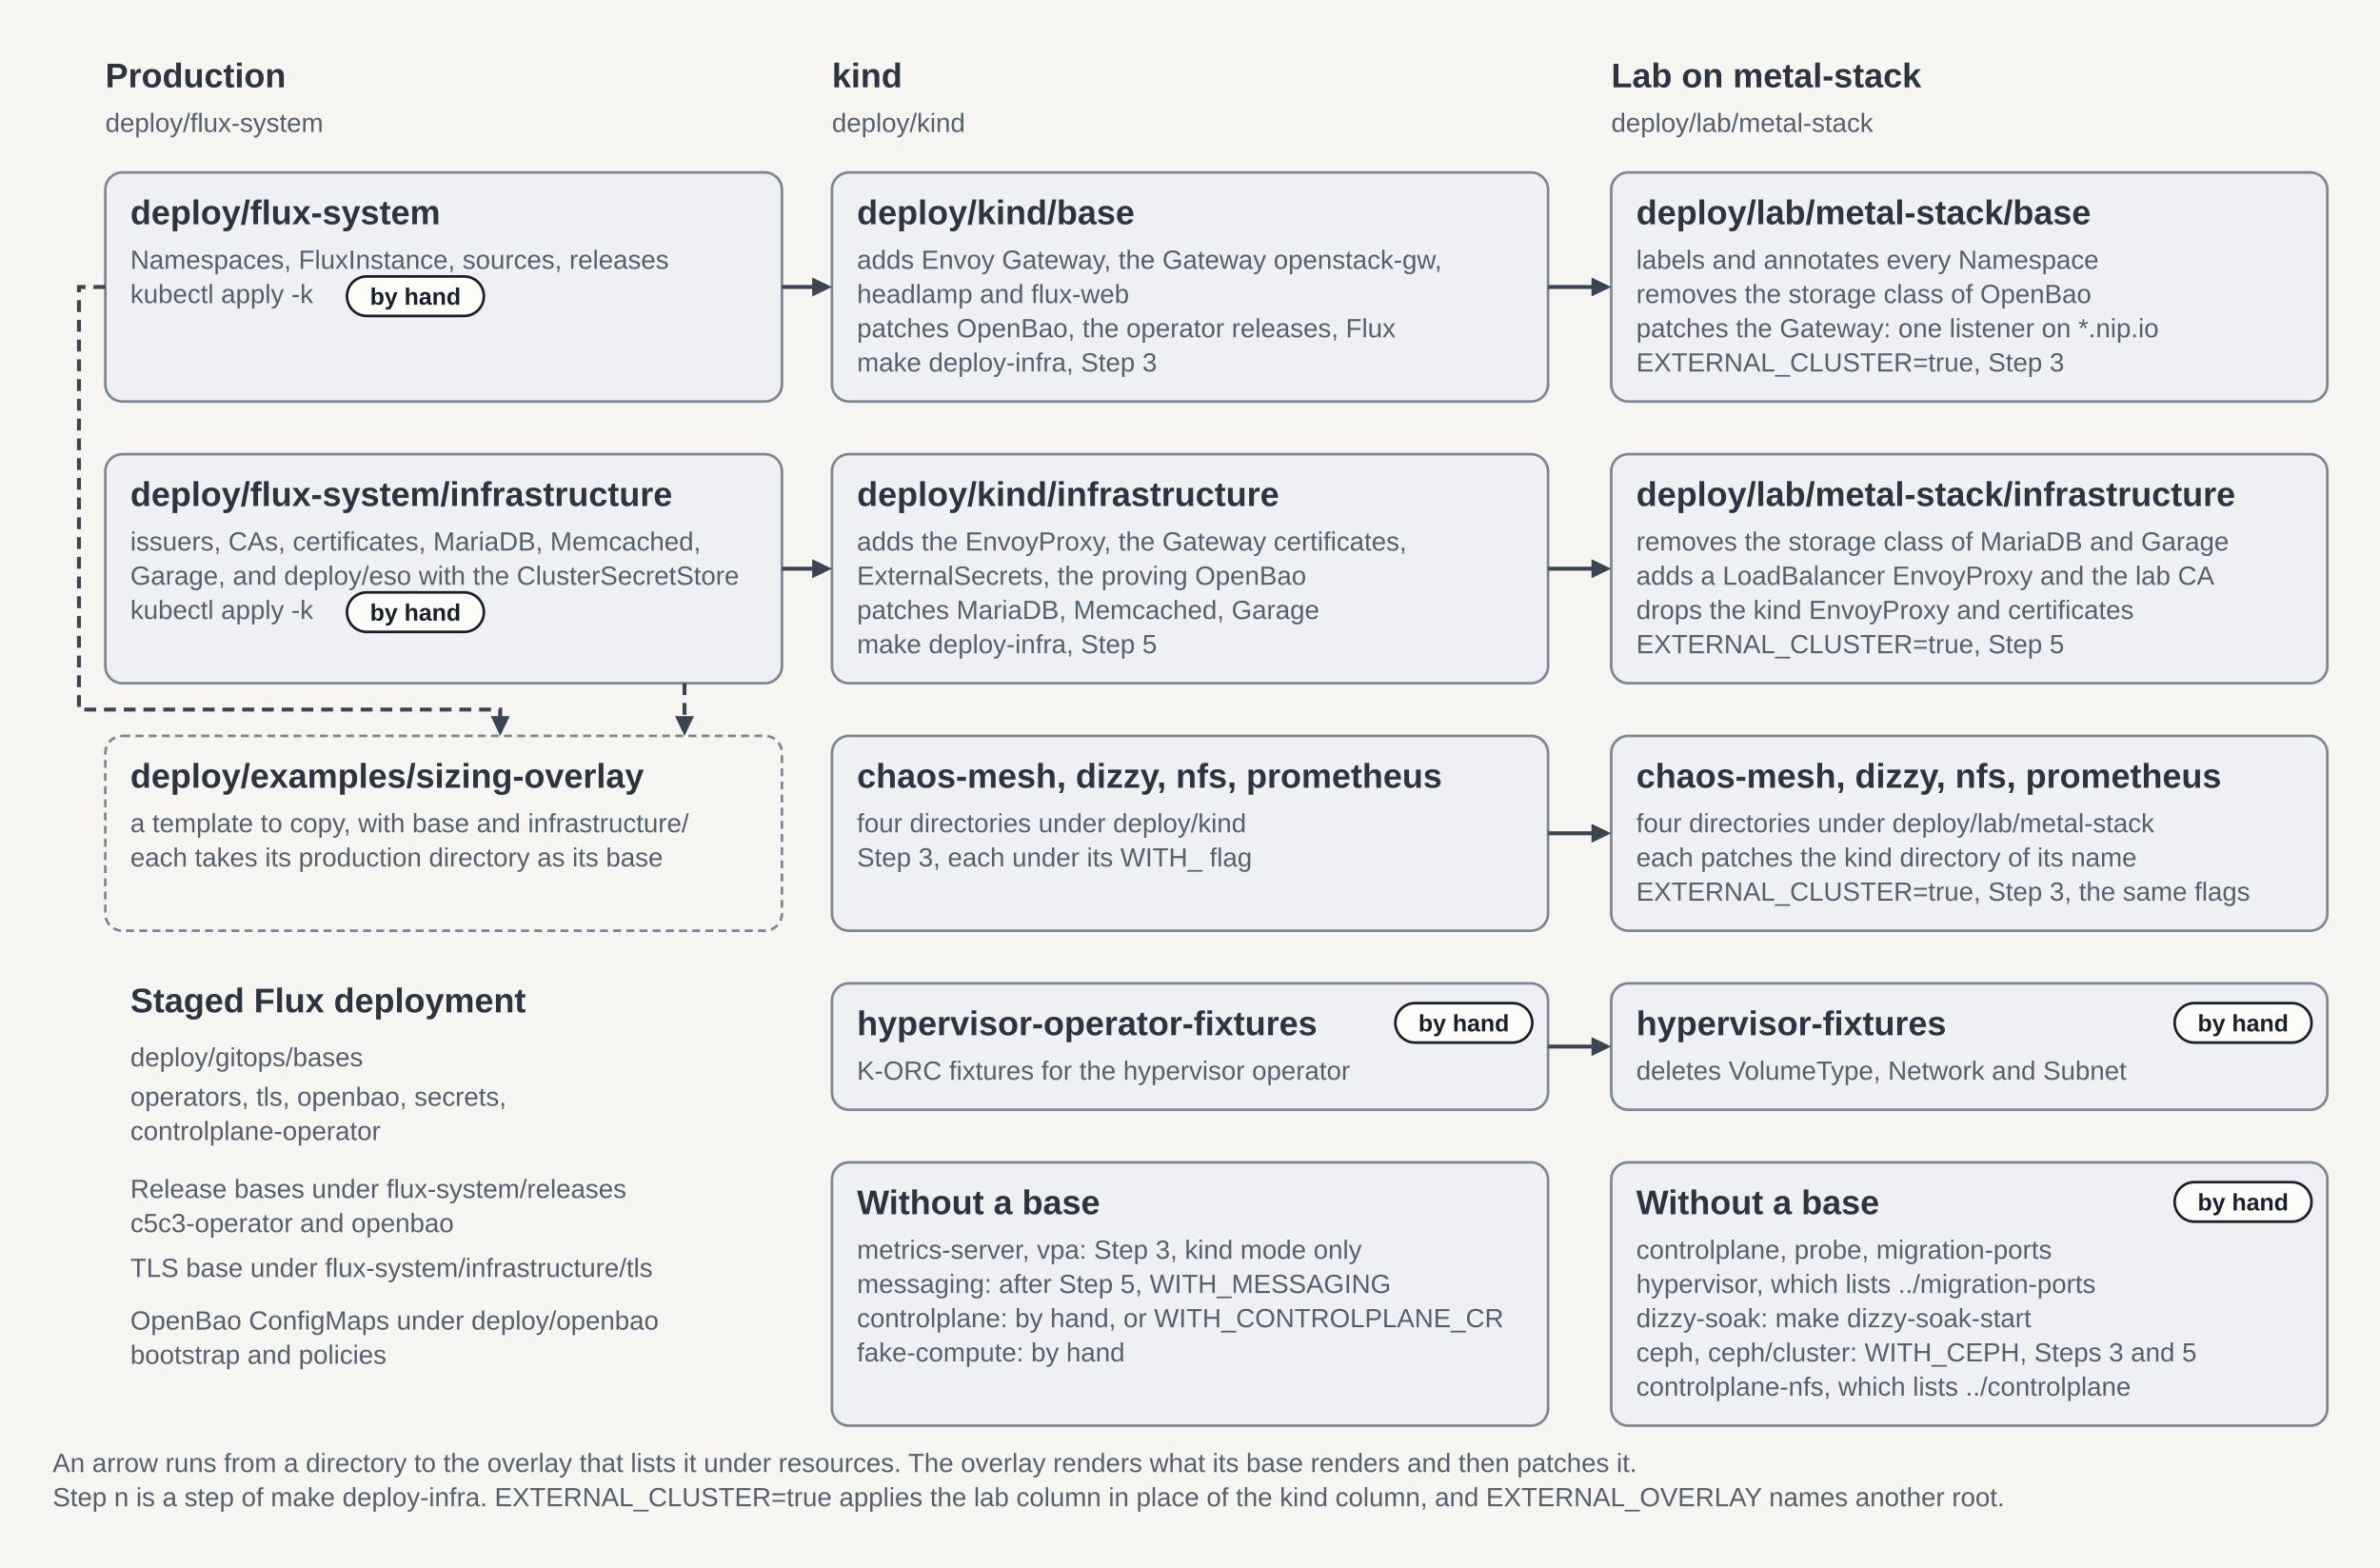
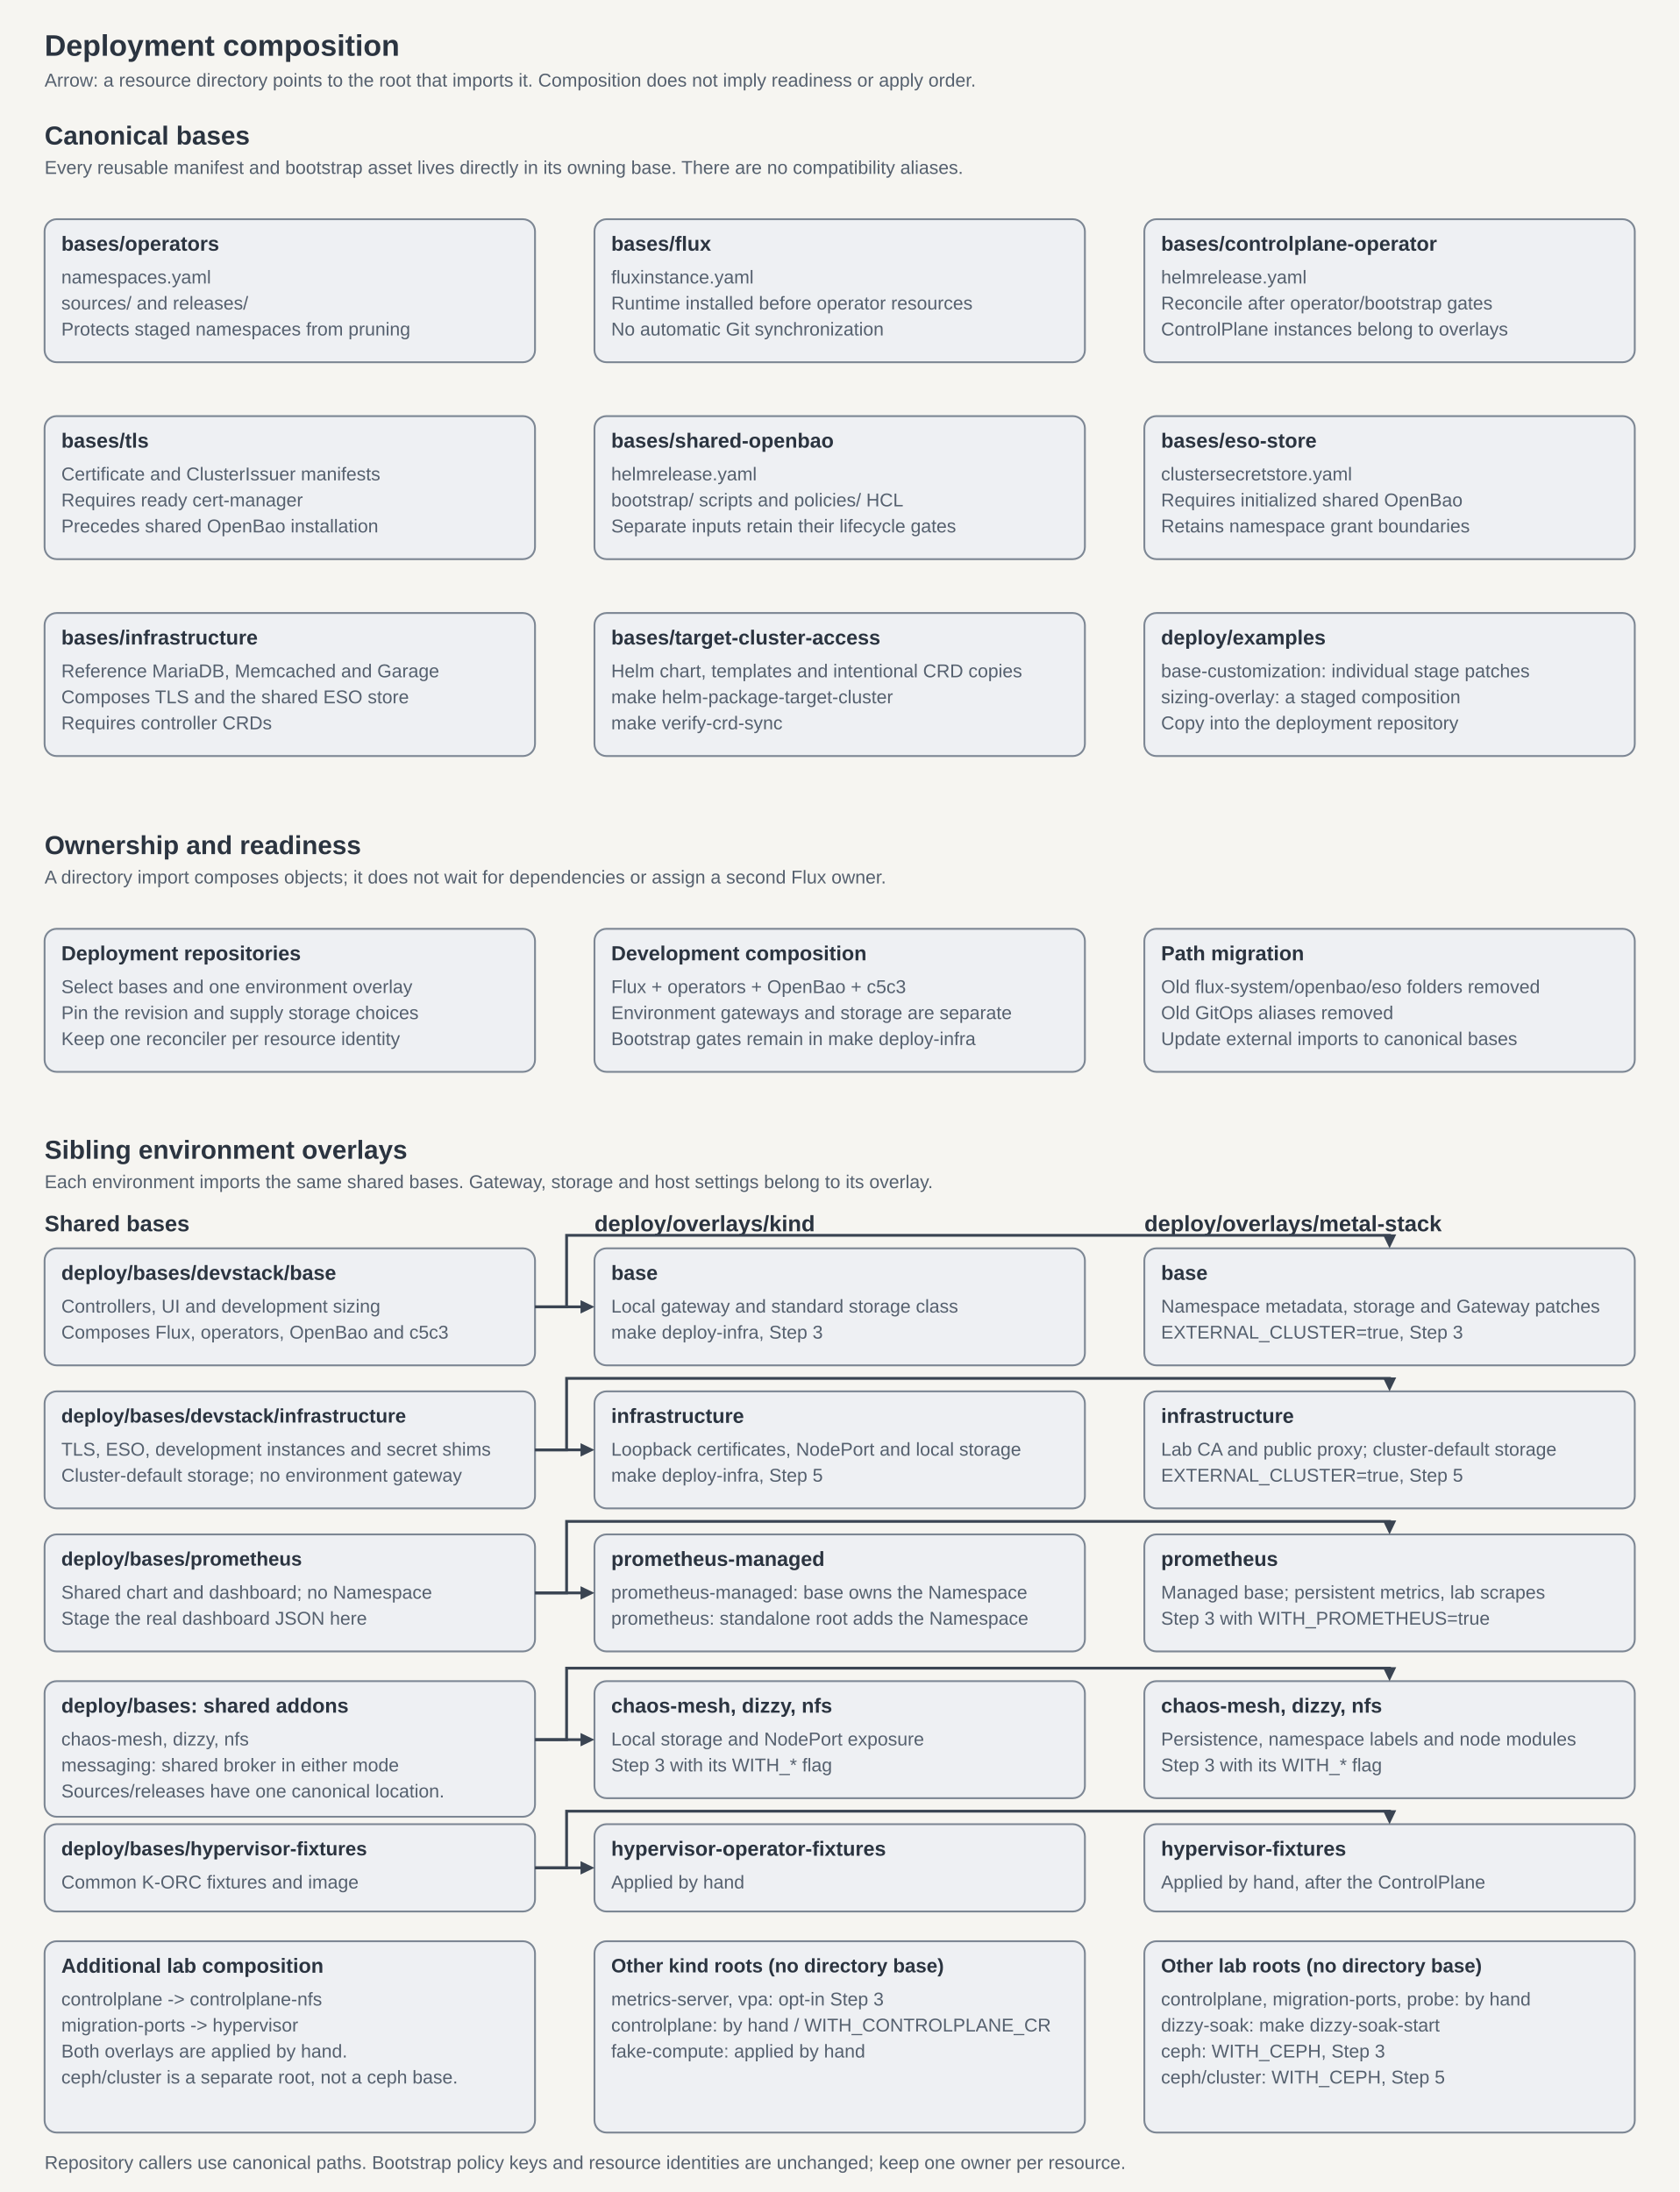
- <svg xmlns="http://www.w3.org/2000/svg" width="1808" height="1191" viewBox="0 0 1808 1191" font-family="'IBM Plex Sans', Arial, Helvetica, sans-serif" role="img" aria-label="Overlay inheritance: production, kind, lab">
-   <rect width="1808" height="1191" fill="#F6F5F1" />
-   <text x="80" y="66.36" font-size="26" font-weight="700" fill="#2B3440">Production</text>
-   <text x="80" y="100.2" font-size="20" font-weight="400" fill="#55606E">deploy/flux-system</text>
-   <text x="632" y="66.36" font-size="26" font-weight="700" fill="#2B3440">kind</text>
-   <text x="632" y="100.2" font-size="20" font-weight="400" fill="#55606E">deploy/kind</text>
-   <text x="1224" y="66.36" font-size="26" font-weight="700" fill="#2B3440">Lab on metal-stack</text>
-   <text x="1224" y="100.2" font-size="20" font-weight="400" fill="#55606E">deploy/lab/metal-stack</text>
-   <rect x="80" y="131" width="514" height="174" rx="13" fill="#EEF0F3" stroke="#7D8794" stroke-width="2" />
-   <text x="99" y="170.36" font-size="26" font-weight="700" fill="#2B3440">deploy/flux-system</text>
-   <text x="99" y="204.2" font-size="20" font-weight="400" fill="#55606E">Namespaces, FluxInstance, sources, releases</text>
-   <text x="99" y="230.2" font-size="20" font-weight="400" fill="#55606E">kubectl apply -k</text>
-   <rect x="263.59" y="210" width="104" height="30" rx="15" fill="#FDFCF9" stroke="#17202B" stroke-width="2" />
-   <text x="315.59" y="231.48" font-size="18" font-weight="700" fill="#17202B" text-anchor="middle">by hand</text>
-   <rect x="632" y="131" width="544" height="174" rx="13" fill="#EEF0F3" stroke="#7D8794" stroke-width="2" />
-   <text x="651" y="170.36" font-size="26" font-weight="700" fill="#2B3440">deploy/kind/base</text>
-   <text x="651" y="204.2" font-size="20" font-weight="400" fill="#55606E">adds Envoy Gateway, the Gateway openstack-gw,</text>
-   <text x="651" y="230.2" font-size="20" font-weight="400" fill="#55606E">headlamp and flux-web</text>
-   <text x="651" y="256.2" font-size="20" font-weight="400" fill="#55606E">patches OpenBao, the operator releases, Flux</text>
-   <text x="651" y="282.2" font-size="20" font-weight="400" fill="#55606E">make deploy-infra, Step 3</text>
-   <rect x="1224" y="131" width="544" height="174" rx="13" fill="#EEF0F3" stroke="#7D8794" stroke-width="2" />
-   <text x="1243" y="170.36" font-size="26" font-weight="700" fill="#2B3440">deploy/lab/metal-stack/base</text>
-   <text x="1243" y="204.2" font-size="20" font-weight="400" fill="#55606E">labels and annotates every Namespace</text>
-   <text x="1243" y="230.2" font-size="20" font-weight="400" fill="#55606E">removes the storage class of OpenBao</text>
-   <text x="1243" y="256.2" font-size="20" font-weight="400" fill="#55606E">patches the Gateway: one listener on *.nip.io</text>
-   <text x="1243" y="282.2" font-size="20" font-weight="400" fill="#55606E">EXTERNAL_CLUSTER=true, Step 3</text>
-   <rect x="80" y="345" width="514" height="174" rx="13" fill="#EEF0F3" stroke="#7D8794" stroke-width="2" />
-   <text x="99" y="384.36" font-size="26" font-weight="700" fill="#2B3440">deploy/flux-system/infrastructure</text>
-   <text x="99" y="418.2" font-size="20" font-weight="400" fill="#55606E">issuers, CAs, certificates, MariaDB, Memcached,</text>
-   <text x="99" y="444.2" font-size="20" font-weight="400" fill="#55606E">Garage, and deploy/eso with the ClusterSecretStore</text>
-   <text x="99" y="470.2" font-size="20" font-weight="400" fill="#55606E">kubectl apply -k</text>
-   <rect x="263.59" y="450" width="104" height="30" rx="15" fill="#FDFCF9" stroke="#17202B" stroke-width="2" />
-   <text x="315.59" y="471.48" font-size="18" font-weight="700" fill="#17202B" text-anchor="middle">by hand</text>
-   <rect x="632" y="345" width="544" height="174" rx="13" fill="#EEF0F3" stroke="#7D8794" stroke-width="2" />
-   <text x="651" y="384.36" font-size="26" font-weight="700" fill="#2B3440">deploy/kind/infrastructure</text>
-   <text x="651" y="418.2" font-size="20" font-weight="400" fill="#55606E">adds the EnvoyProxy, the Gateway certificates,</text>
-   <text x="651" y="444.2" font-size="20" font-weight="400" fill="#55606E">ExternalSecrets, the proving OpenBao</text>
-   <text x="651" y="470.2" font-size="20" font-weight="400" fill="#55606E">patches MariaDB, Memcached, Garage</text>
-   <text x="651" y="496.2" font-size="20" font-weight="400" fill="#55606E">make deploy-infra, Step 5</text>
-   <rect x="1224" y="345" width="544" height="174" rx="13" fill="#EEF0F3" stroke="#7D8794" stroke-width="2" />
-   <text x="1243" y="384.36" font-size="26" font-weight="700" fill="#2B3440">deploy/lab/metal-stack/infrastructure</text>
-   <text x="1243" y="418.2" font-size="20" font-weight="400" fill="#55606E">removes the storage class of MariaDB and Garage</text>
-   <text x="1243" y="444.2" font-size="20" font-weight="400" fill="#55606E">adds a LoadBalancer EnvoyProxy and the lab CA</text>
-   <text x="1243" y="470.2" font-size="20" font-weight="400" fill="#55606E">drops the kind EnvoyProxy and certificates</text>
-   <text x="1243" y="496.2" font-size="20" font-weight="400" fill="#55606E">EXTERNAL_CLUSTER=true, Step 5</text>
-   <rect x="80" y="559" width="514" height="148" rx="13" fill="none" stroke="#7D8794" stroke-width="2" stroke-dasharray="6 4" />
-   <text x="99" y="598.36" font-size="26" font-weight="700" fill="#2B3440">deploy/examples/sizing-overlay</text>
-   <text x="99" y="632.2" font-size="20" font-weight="400" fill="#55606E">a template to copy, with base and infrastructure/</text>
-   <text x="99" y="658.2" font-size="20" font-weight="400" fill="#55606E">each takes its production directory as its base</text>
-   <rect x="632" y="559" width="544" height="148" rx="13" fill="#EEF0F3" stroke="#7D8794" stroke-width="2" />
-   <text x="651" y="598.36" font-size="26" font-weight="700" fill="#2B3440">chaos-mesh, dizzy, nfs, prometheus</text>
-   <text x="651" y="632.2" font-size="20" font-weight="400" fill="#55606E">four directories under deploy/kind</text>
-   <text x="651" y="658.2" font-size="20" font-weight="400" fill="#55606E">Step 3, each under its WITH_ flag</text>
-   <rect x="1224" y="559" width="544" height="148" rx="13" fill="#EEF0F3" stroke="#7D8794" stroke-width="2" />
-   <text x="1243" y="598.36" font-size="26" font-weight="700" fill="#2B3440">chaos-mesh, dizzy, nfs, prometheus</text>
-   <text x="1243" y="632.2" font-size="20" font-weight="400" fill="#55606E">four directories under deploy/lab/metal-stack</text>
-   <text x="1243" y="658.2" font-size="20" font-weight="400" fill="#55606E">each patches the kind directory of its name</text>
-   <text x="1243" y="684.2" font-size="20" font-weight="400" fill="#55606E">EXTERNAL_CLUSTER=true, Step 3, the same flags</text>
-   <rect x="632" y="747" width="544" height="96" rx="13" fill="#EEF0F3" stroke="#7D8794" stroke-width="2" />
-   <text x="651" y="786.36" font-size="26" font-weight="700" fill="#2B3440">hypervisor-operator-fixtures</text>
-   <text x="651" y="820.2" font-size="20" font-weight="400" fill="#55606E">K-ORC fixtures for the hypervisor operator</text>
-   <rect x="1060" y="762" width="104" height="30" rx="15" fill="#FDFCF9" stroke="#17202B" stroke-width="2" />
-   <text x="1112" y="783.48" font-size="18" font-weight="700" fill="#17202B" text-anchor="middle">by hand</text>
-   <rect x="1224" y="747" width="544" height="96" rx="13" fill="#EEF0F3" stroke="#7D8794" stroke-width="2" />
-   <text x="1243" y="786.36" font-size="26" font-weight="700" fill="#2B3440">hypervisor-fixtures</text>
-   <text x="1243" y="820.2" font-size="20" font-weight="400" fill="#55606E">deletes VolumeType, Network and Subnet</text>
-   <rect x="1652" y="762" width="104" height="30" rx="15" fill="#FDFCF9" stroke="#17202B" stroke-width="2" />
-   <text x="1704" y="783.48" font-size="18" font-weight="700" fill="#17202B" text-anchor="middle">by hand</text>
-   <rect x="632" y="883" width="544" height="200" rx="13" fill="#EEF0F3" stroke="#7D8794" stroke-width="2" />
-   <text x="651" y="922.36" font-size="26" font-weight="700" fill="#2B3440">Without a base</text>
-   <text x="651" y="956.2" font-size="20" font-weight="400" fill="#55606E">metrics-server, vpa: Step 3, kind mode only</text>
-   <text x="651" y="982.2" font-size="20" font-weight="400" fill="#55606E">messaging: after Step 5, WITH_MESSAGING</text>
-   <text x="651" y="1008.2" font-size="20" font-weight="400" fill="#55606E">controlplane: by hand, or WITH_CONTROLPLANE_CR</text>
-   <text x="651" y="1034.2" font-size="20" font-weight="400" fill="#55606E">fake-compute: by hand</text>
-   <rect x="1224" y="883" width="544" height="200" rx="13" fill="#EEF0F3" stroke="#7D8794" stroke-width="2" />
-   <text x="1243" y="922.36" font-size="26" font-weight="700" fill="#2B3440">Without a base</text>
-   <text x="1243" y="956.2" font-size="20" font-weight="400" fill="#55606E">controlplane, probe, migration-ports</text>
-   <text x="1243" y="982.2" font-size="20" font-weight="400" fill="#55606E">hypervisor, which lists ../migration-ports</text>
-   <text x="1243" y="1008.2" font-size="20" font-weight="400" fill="#55606E">dizzy-soak: make dizzy-soak-start</text>
-   <text x="1243" y="1034.2" font-size="20" font-weight="400" fill="#55606E">ceph, ceph/cluster: WITH_CEPH, Steps 3 and 5</text>
-   <text x="1243" y="1060.2" font-size="20" font-weight="400" fill="#55606E">controlplane-nfs, which lists ../controlplane</text>
-   <rect x="1652" y="898" width="104" height="30" rx="15" fill="#FDFCF9" stroke="#17202B" stroke-width="2" />
-   <text x="1704" y="919.48" font-size="18" font-weight="700" fill="#17202B" text-anchor="middle">by hand</text>
-   <polyline points="594,218 621.5,218" fill="none" stroke="#3A4452" stroke-width="3" />
-   <polygon points="632,218 617,225.2 617,210.8" fill="#3A4452" />
-   <polyline points="1176,218 1213.5,218" fill="none" stroke="#3A4452" stroke-width="3" />
-   <polygon points="1224,218 1209,225.2 1209,210.8" fill="#3A4452" />
-   <polyline points="594,432 621.5,432" fill="none" stroke="#3A4452" stroke-width="3" />
-   <polygon points="632,432 617,439.2 617,424.8" fill="#3A4452" />
-   <polyline points="1176,432 1213.5,432" fill="none" stroke="#3A4452" stroke-width="3" />
-   <polygon points="1224,432 1209,439.2 1209,424.8" fill="#3A4452" />
-   <polyline points="1176,633 1213.5,633" fill="none" stroke="#3A4452" stroke-width="3" />
-   <polygon points="1224,633 1209,640.2 1209,625.8" fill="#3A4452" />
-   <polyline points="1176,795 1213.5,795" fill="none" stroke="#3A4452" stroke-width="3" />
-   <polygon points="1224,795 1209,802.2 1209,787.8" fill="#3A4452" />
-   <polyline points="80,218 60,218 60,539 380,539 380,548.5" fill="none" stroke="#3A4452" stroke-width="3" stroke-dasharray="9 6" />
-   <polygon points="380,559 372.8,544 387.2,544" fill="#3A4452" />
-   <polyline points="520,519 520,548.5" fill="none" stroke="#3A4452" stroke-width="3" stroke-dasharray="9 6" />
-   <polygon points="520,559 512.8,544 527.2,544" fill="#3A4452" />
-   <text x="40" y="1118.2" font-size="20" font-weight="400" fill="#55606E">An arrow runs from a directory to the overlay that lists it under resources. The overlay renders what its base renders and then patches it.</text>
-   <text x="40" y="1144.2" font-size="20" font-weight="400" fill="#55606E">Step n is a step of make deploy-infra. EXTERNAL_CLUSTER=true applies the lab column in place of the kind column, and EXTERNAL_OVERLAY names another root.</text>
-   <text x="99" y="769" font-size="26" font-weight="700" fill="#2B3440">Staged Flux deployment</text>
-   <text x="99" y="810" font-size="20" font-weight="400" fill="#55606E">deploy/gitops/bases</text>
-   <text x="99" y="840" font-size="20" font-weight="400" fill="#55606E">operators, tls, openbao, secrets,</text>
-   <text x="99" y="866" font-size="20" font-weight="400" fill="#55606E">controlplane-operator</text>
-   <text x="99" y="910" font-size="20" font-weight="400" fill="#55606E">Release bases under flux-system/releases</text>
-   <text x="99" y="936" font-size="20" font-weight="400" fill="#55606E">c5c3-operator and openbao</text>
-   <text x="99" y="970" font-size="20" font-weight="400" fill="#55606E">TLS base under flux-system/infrastructure/tls</text>
-   <text x="99" y="1010" font-size="20" font-weight="400" fill="#55606E">OpenBao ConfigMaps under deploy/openbao</text>
-   <text x="99" y="1036" font-size="20" font-weight="400" fill="#55606E">bootstrap and policies</text>
+ <svg xmlns="http://www.w3.org/2000/svg" width="1808" height="2360" viewBox="0 0 1808 2360" font-family="'IBM Plex Sans', Arial, Helvetica, sans-serif" role="img" aria-label="Deployment composition: canonical bases, kind and metal-stack">
+   <rect width="1808" height="2360" fill="#F6F5F1" />
+   <text x="48" y="60.02" font-size="32" font-weight="700" fill="#2B3440">Deployment composition</text>
+   <text x="48" y="93.2" font-size="20" font-weight="400" fill="#55606E">Arrow: a resource directory points to the root that imports it. Composition does not imply readiness or apply order.</text>
+   <text x="48" y="155.58" font-size="28" font-weight="700" fill="#2B3440">Canonical bases</text>
+   <text x="48" y="187.2" font-size="20" font-weight="400" fill="#55606E">Every reusable manifest and bootstrap asset lives directly in its owning base. There are no compatibility aliases.</text>
+   <rect x="48" y="236" width="528" height="154" rx="13" fill="#EEF0F3" stroke="#7D8794" stroke-width="2" />
+   <text x="66" y="269.92" font-size="22" font-weight="700" fill="#2B3440">bases/operators</text>
+   <text x="66" y="305.2" font-size="20" font-weight="400" fill="#55606E">namespaces.yaml</text>
+   <text x="66" y="333.2" font-size="20" font-weight="400" fill="#55606E">sources/ and releases/</text>
+   <text x="66" y="361.2" font-size="20" font-weight="400" fill="#55606E">Protects staged namespaces from pruning</text>
+   <rect x="640" y="236" width="528" height="154" rx="13" fill="#EEF0F3" stroke="#7D8794" stroke-width="2" />
+   <text x="658" y="269.92" font-size="22" font-weight="700" fill="#2B3440">bases/flux</text>
+   <text x="658" y="305.2" font-size="20" font-weight="400" fill="#55606E">fluxinstance.yaml</text>
+   <text x="658" y="333.2" font-size="20" font-weight="400" fill="#55606E">Runtime installed before operator resources</text>
+   <text x="658" y="361.2" font-size="20" font-weight="400" fill="#55606E">No automatic Git synchronization</text>
+   <rect x="1232" y="236" width="528" height="154" rx="13" fill="#EEF0F3" stroke="#7D8794" stroke-width="2" />
+   <text x="1250" y="269.92" font-size="22" font-weight="700" fill="#2B3440">bases/controlplane-operator</text>
+   <text x="1250" y="305.2" font-size="20" font-weight="400" fill="#55606E">helmrelease.yaml</text>
+   <text x="1250" y="333.2" font-size="20" font-weight="400" fill="#55606E">Reconcile after operator/bootstrap gates</text>
+   <text x="1250" y="361.2" font-size="20" font-weight="400" fill="#55606E">ControlPlane instances belong to overlays</text>
+   <rect x="48" y="448" width="528" height="154" rx="13" fill="#EEF0F3" stroke="#7D8794" stroke-width="2" />
+   <text x="66" y="481.92" font-size="22" font-weight="700" fill="#2B3440">bases/tls</text>
+   <text x="66" y="517.2" font-size="20" font-weight="400" fill="#55606E">Certificate and ClusterIssuer manifests</text>
+   <text x="66" y="545.2" font-size="20" font-weight="400" fill="#55606E">Requires ready cert-manager</text>
+   <text x="66" y="573.2" font-size="20" font-weight="400" fill="#55606E">Precedes shared OpenBao installation</text>
+   <rect x="640" y="448" width="528" height="154" rx="13" fill="#EEF0F3" stroke="#7D8794" stroke-width="2" />
+   <text x="658" y="481.92" font-size="22" font-weight="700" fill="#2B3440">bases/shared-openbao</text>
+   <text x="658" y="517.2" font-size="20" font-weight="400" fill="#55606E">helmrelease.yaml</text>
+   <text x="658" y="545.2" font-size="20" font-weight="400" fill="#55606E">bootstrap/ scripts and policies/ HCL</text>
+   <text x="658" y="573.2" font-size="20" font-weight="400" fill="#55606E">Separate inputs retain their lifecycle gates</text>
+   <rect x="1232" y="448" width="528" height="154" rx="13" fill="#EEF0F3" stroke="#7D8794" stroke-width="2" />
+   <text x="1250" y="481.92" font-size="22" font-weight="700" fill="#2B3440">bases/eso-store</text>
+   <text x="1250" y="517.2" font-size="20" font-weight="400" fill="#55606E">clustersecretstore.yaml</text>
+   <text x="1250" y="545.2" font-size="20" font-weight="400" fill="#55606E">Requires initialized shared OpenBao</text>
+   <text x="1250" y="573.2" font-size="20" font-weight="400" fill="#55606E">Retains namespace grant boundaries</text>
+   <rect x="48" y="660" width="528" height="154" rx="13" fill="#EEF0F3" stroke="#7D8794" stroke-width="2" />
+   <text x="66" y="693.92" font-size="22" font-weight="700" fill="#2B3440">bases/infrastructure</text>
+   <text x="66" y="729.2" font-size="20" font-weight="400" fill="#55606E">Reference MariaDB, Memcached and Garage</text>
+   <text x="66" y="757.2" font-size="20" font-weight="400" fill="#55606E">Composes TLS and the shared ESO store</text>
+   <text x="66" y="785.2" font-size="20" font-weight="400" fill="#55606E">Requires controller CRDs</text>
+   <rect x="640" y="660" width="528" height="154" rx="13" fill="#EEF0F3" stroke="#7D8794" stroke-width="2" />
+   <text x="658" y="693.92" font-size="22" font-weight="700" fill="#2B3440">bases/target-cluster-access</text>
+   <text x="658" y="729.2" font-size="20" font-weight="400" fill="#55606E">Helm chart, templates and intentional CRD copies</text>
+   <text x="658" y="757.2" font-size="20" font-weight="400" fill="#55606E">make helm-package-target-cluster</text>
+   <text x="658" y="785.2" font-size="20" font-weight="400" fill="#55606E">make verify-crd-sync</text>
+   <rect x="1232" y="660" width="528" height="154" rx="13" fill="#EEF0F3" stroke="#7D8794" stroke-width="2" />
+   <text x="1250" y="693.92" font-size="22" font-weight="700" fill="#2B3440">deploy/examples</text>
+   <text x="1250" y="729.2" font-size="20" font-weight="400" fill="#55606E">base-customization: individual stage patches</text>
+   <text x="1250" y="757.2" font-size="20" font-weight="400" fill="#55606E">sizing-overlay: a staged composition</text>
+   <text x="1250" y="785.2" font-size="20" font-weight="400" fill="#55606E">Copy into the deployment repository</text>
+   <text x="48" y="919.58" font-size="28" font-weight="700" fill="#2B3440">Ownership and readiness</text>
+   <text x="48" y="951.2" font-size="20" font-weight="400" fill="#55606E">A directory import composes objects; it does not wait for dependencies or assign a second Flux owner.</text>
+   <rect x="48" y="1000" width="528" height="154" rx="13" fill="#EEF0F3" stroke="#7D8794" stroke-width="2" />
+   <text x="66" y="1033.92" font-size="22" font-weight="700" fill="#2B3440">Deployment repositories</text>
+   <text x="66" y="1069.2" font-size="20" font-weight="400" fill="#55606E">Select bases and one environment overlay</text>
+   <text x="66" y="1097.2" font-size="20" font-weight="400" fill="#55606E">Pin the revision and supply storage choices</text>
+   <text x="66" y="1125.2" font-size="20" font-weight="400" fill="#55606E">Keep one reconciler per resource identity</text>
+   <rect x="640" y="1000" width="528" height="154" rx="13" fill="#EEF0F3" stroke="#7D8794" stroke-width="2" />
+   <text x="658" y="1033.92" font-size="22" font-weight="700" fill="#2B3440">Development composition</text>
+   <text x="658" y="1069.2" font-size="20" font-weight="400" fill="#55606E">Flux + operators + OpenBao + c5c3</text>
+   <text x="658" y="1097.2" font-size="20" font-weight="400" fill="#55606E">Environment gateways and storage are separate</text>
+   <text x="658" y="1125.2" font-size="20" font-weight="400" fill="#55606E">Bootstrap gates remain in make deploy-infra</text>
+   <rect x="1232" y="1000" width="528" height="154" rx="13" fill="#EEF0F3" stroke="#7D8794" stroke-width="2" />
+   <text x="1250" y="1033.92" font-size="22" font-weight="700" fill="#2B3440">Path migration</text>
+   <text x="1250" y="1069.2" font-size="20" font-weight="400" fill="#55606E">Old flux-system/openbao/eso folders removed</text>
+   <text x="1250" y="1097.2" font-size="20" font-weight="400" fill="#55606E">Old GitOps aliases removed</text>
+   <text x="1250" y="1125.2" font-size="20" font-weight="400" fill="#55606E">Update external imports to canonical bases</text>
+   <text x="48" y="1247.58" font-size="28" font-weight="700" fill="#2B3440">Sibling environment overlays</text>
+   <text x="48" y="1279.2" font-size="20" font-weight="400" fill="#55606E">Each environment imports the same shared bases. Gateway, storage and host settings belong to its overlay.</text>
+   <text x="48" y="1325.64" font-size="24" font-weight="700" fill="#2B3440">Shared bases</text>
+   <text x="640" y="1325.64" font-size="24" font-weight="700" fill="#2B3440">deploy/overlays/kind</text>
+   <text x="1232" y="1325.64" font-size="24" font-weight="700" fill="#2B3440">deploy/overlays/metal-stack</text>
+   <rect x="48" y="1344" width="528" height="126" rx="13" fill="#EEF0F3" stroke="#7D8794" stroke-width="2" />
+   <text x="66" y="1377.92" font-size="22" font-weight="700" fill="#2B3440">deploy/bases/devstack/base</text>
+   <text x="66" y="1413.2" font-size="20" font-weight="400" fill="#55606E">Controllers, UI and development sizing</text>
+   <text x="66" y="1441.2" font-size="20" font-weight="400" fill="#55606E">Composes Flux, operators, OpenBao and c5c3</text>
+   <rect x="640" y="1344" width="528" height="126" rx="13" fill="#EEF0F3" stroke="#7D8794" stroke-width="2" />
+   <text x="658" y="1377.92" font-size="22" font-weight="700" fill="#2B3440">base</text>
+   <text x="658" y="1413.2" font-size="20" font-weight="400" fill="#55606E">Local gateway and standard storage class</text>
+   <text x="658" y="1441.2" font-size="20" font-weight="400" fill="#55606E">make deploy-infra, Step 3</text>
+   <rect x="1232" y="1344" width="528" height="126" rx="13" fill="#EEF0F3" stroke="#7D8794" stroke-width="2" />
+   <text x="1250" y="1377.92" font-size="22" font-weight="700" fill="#2B3440">base</text>
+   <text x="1250" y="1413.2" font-size="20" font-weight="400" fill="#55606E">Namespace metadata, storage and Gateway patches</text>
+   <text x="1250" y="1441.2" font-size="20" font-weight="400" fill="#55606E">EXTERNAL_CLUSTER=true, Step 3</text>
+   <polyline points="576,1407 629.5,1407" fill="none" stroke="#3A4452" stroke-width="3" />
+   <polygon points="640,1407 625,1414.2 625,1399.8" fill="#3A4452" />
+   <polyline points="576,1407 610,1407 610,1330 1496,1330 1496,1333.5" fill="none" stroke="#3A4452" stroke-width="3" />
+   <polygon points="1496,1344 1488.8,1329 1503.2,1329" fill="#3A4452" />
+   <rect x="48" y="1498" width="528" height="126" rx="13" fill="#EEF0F3" stroke="#7D8794" stroke-width="2" />
+   <text x="66" y="1531.56" font-size="21" font-weight="700" fill="#2B3440">deploy/bases/devstack/infrastructure</text>
+   <text x="66" y="1567.2" font-size="20" font-weight="400" fill="#55606E">TLS, ESO, development instances and secret shims</text>
+   <text x="66" y="1595.2" font-size="20" font-weight="400" fill="#55606E">Cluster-default storage; no environment gateway</text>
+   <rect x="640" y="1498" width="528" height="126" rx="13" fill="#EEF0F3" stroke="#7D8794" stroke-width="2" />
+   <text x="658" y="1531.92" font-size="22" font-weight="700" fill="#2B3440">infrastructure</text>
+   <text x="658" y="1567.2" font-size="20" font-weight="400" fill="#55606E">Loopback certificates, NodePort and local storage</text>
+   <text x="658" y="1595.2" font-size="20" font-weight="400" fill="#55606E">make deploy-infra, Step 5</text>
+   <rect x="1232" y="1498" width="528" height="126" rx="13" fill="#EEF0F3" stroke="#7D8794" stroke-width="2" />
+   <text x="1250" y="1531.92" font-size="22" font-weight="700" fill="#2B3440">infrastructure</text>
+   <text x="1250" y="1567.2" font-size="20" font-weight="400" fill="#55606E">Lab CA and public proxy; cluster-default storage</text>
+   <text x="1250" y="1595.2" font-size="20" font-weight="400" fill="#55606E">EXTERNAL_CLUSTER=true, Step 5</text>
+   <polyline points="576,1561 629.5,1561" fill="none" stroke="#3A4452" stroke-width="3" />
+   <polygon points="640,1561 625,1568.2 625,1553.8" fill="#3A4452" />
+   <polyline points="576,1561 610,1561 610,1484 1496,1484 1496,1487.5" fill="none" stroke="#3A4452" stroke-width="3" />
+   <polygon points="1496,1498 1488.8,1483 1503.2,1483" fill="#3A4452" />
+   <rect x="48" y="1652" width="528" height="126" rx="13" fill="#EEF0F3" stroke="#7D8794" stroke-width="2" />
+   <text x="66" y="1685.56" font-size="21" font-weight="700" fill="#2B3440">deploy/bases/prometheus</text>
+   <text x="66" y="1721.2" font-size="20" font-weight="400" fill="#55606E">Shared chart and dashboard; no Namespace</text>
+   <text x="66" y="1749.2" font-size="20" font-weight="400" fill="#55606E">Stage the real dashboard JSON here</text>
+   <rect x="640" y="1652" width="528" height="126" rx="13" fill="#EEF0F3" stroke="#7D8794" stroke-width="2" />
+   <text x="658" y="1685.92" font-size="22" font-weight="700" fill="#2B3440">prometheus-managed</text>
+   <text x="658" y="1721.2" font-size="20" font-weight="400" fill="#55606E">prometheus-managed: base owns the Namespace</text>
+   <text x="658" y="1749.2" font-size="20" font-weight="400" fill="#55606E">prometheus: standalone root adds the Namespace</text>
+   <rect x="1232" y="1652" width="528" height="126" rx="13" fill="#EEF0F3" stroke="#7D8794" stroke-width="2" />
+   <text x="1250" y="1685.92" font-size="22" font-weight="700" fill="#2B3440">prometheus</text>
+   <text x="1250" y="1721.2" font-size="20" font-weight="400" fill="#55606E">Managed base; persistent metrics, lab scrapes</text>
+   <text x="1250" y="1749.2" font-size="20" font-weight="400" fill="#55606E">Step 3 with WITH_PROMETHEUS=true</text>
+   <polyline points="576,1715 629.5,1715" fill="none" stroke="#3A4452" stroke-width="3" />
+   <polygon points="640,1715 625,1722.2 625,1707.8" fill="#3A4452" />
+   <polyline points="576,1715 610,1715 610,1638 1496,1638 1496,1641.5" fill="none" stroke="#3A4452" stroke-width="3" />
+   <polygon points="1496,1652 1488.8,1637 1503.2,1637" fill="#3A4452" />
+   <rect x="48" y="1810" width="528" height="146" rx="13" fill="#EEF0F3" stroke="#7D8794" stroke-width="2" />
+   <text x="66" y="1843.92" font-size="22" font-weight="700" fill="#2B3440">deploy/bases: shared addons</text>
+   <text x="66" y="1879.2" font-size="20" font-weight="400" fill="#55606E">chaos-mesh, dizzy, nfs</text>
+   <text x="66" y="1907.2" font-size="20" font-weight="400" fill="#55606E">messaging: shared broker in either mode</text>
+   <text x="66" y="1935.2" font-size="20" font-weight="400" fill="#55606E">Sources/releases have one canonical location.</text>
+   <rect x="640" y="1810" width="528" height="126" rx="13" fill="#EEF0F3" stroke="#7D8794" stroke-width="2" />
+   <text x="658" y="1843.92" font-size="22" font-weight="700" fill="#2B3440">chaos-mesh, dizzy, nfs</text>
+   <text x="658" y="1879.2" font-size="20" font-weight="400" fill="#55606E">Local storage and NodePort exposure</text>
+   <text x="658" y="1907.2" font-size="20" font-weight="400" fill="#55606E">Step 3 with its WITH_* flag</text>
+   <rect x="1232" y="1810" width="528" height="126" rx="13" fill="#EEF0F3" stroke="#7D8794" stroke-width="2" />
+   <text x="1250" y="1843.92" font-size="22" font-weight="700" fill="#2B3440">chaos-mesh, dizzy, nfs</text>
+   <text x="1250" y="1879.2" font-size="20" font-weight="400" fill="#55606E">Persistence, namespace labels and node modules</text>
+   <text x="1250" y="1907.2" font-size="20" font-weight="400" fill="#55606E">Step 3 with its WITH_* flag</text>
+   <polyline points="576,1873 629.5,1873" fill="none" stroke="#3A4452" stroke-width="3" />
+   <polygon points="640,1873 625,1880.2 625,1865.8" fill="#3A4452" />
+   <polyline points="576,1873 610,1873 610,1796 1496,1796 1496,1799.5" fill="none" stroke="#3A4452" stroke-width="3" />
+   <polygon points="1496,1810 1488.8,1795 1503.2,1795" fill="#3A4452" />
+   <rect x="48" y="1964" width="528" height="94" rx="13" fill="#EEF0F3" stroke="#7D8794" stroke-width="2" />
+   <text x="66" y="1997.56" font-size="21" font-weight="700" fill="#2B3440">deploy/bases/hypervisor-fixtures</text>
+   <text x="66" y="2033.2" font-size="20" font-weight="400" fill="#55606E">Common K-ORC fixtures and image</text>
+   <rect x="640" y="1964" width="528" height="94" rx="13" fill="#EEF0F3" stroke="#7D8794" stroke-width="2" />
+   <text x="658" y="1997.92" font-size="22" font-weight="700" fill="#2B3440">hypervisor-operator-fixtures</text>
+   <text x="658" y="2033.2" font-size="20" font-weight="400" fill="#55606E">Applied by hand</text>
+   <rect x="1232" y="1964" width="528" height="94" rx="13" fill="#EEF0F3" stroke="#7D8794" stroke-width="2" />
+   <text x="1250" y="1997.92" font-size="22" font-weight="700" fill="#2B3440">hypervisor-fixtures</text>
+   <text x="1250" y="2033.2" font-size="20" font-weight="400" fill="#55606E">Applied by hand, after the ControlPlane</text>
+   <polyline points="576,2011 629.5,2011" fill="none" stroke="#3A4452" stroke-width="3" />
+   <polygon points="640,2011 625,2018.2 625,2003.8" fill="#3A4452" />
+   <polyline points="576,2011 610,2011 610,1950 1496,1950 1496,1953.5" fill="none" stroke="#3A4452" stroke-width="3" />
+   <polygon points="1496,1964 1488.8,1949 1503.2,1949" fill="#3A4452" />
+   <rect x="48" y="2090" width="528" height="206" rx="13" fill="#EEF0F3" stroke="#7D8794" stroke-width="2" />
+   <text x="66" y="2123.92" font-size="22" font-weight="700" fill="#2B3440">Additional lab composition</text>
+   <text x="66" y="2159.2" font-size="20" font-weight="400" fill="#55606E">controlplane -&gt; controlplane-nfs</text>
+   <text x="66" y="2187.2" font-size="20" font-weight="400" fill="#55606E">migration-ports -&gt; hypervisor</text>
+   <text x="66" y="2215.2" font-size="20" font-weight="400" fill="#55606E">Both overlays are applied by hand.</text>
+   <text x="66" y="2243.2" font-size="20" font-weight="400" fill="#55606E">ceph/cluster is a separate root, not a ceph base.</text>
+   <rect x="640" y="2090" width="528" height="206" rx="13" fill="#EEF0F3" stroke="#7D8794" stroke-width="2" />
+   <text x="658" y="2123.56" font-size="21" font-weight="700" fill="#2B3440">Other kind roots (no directory base)</text>
+   <text x="658" y="2159.2" font-size="20" font-weight="400" fill="#55606E">metrics-server, vpa: opt-in Step 3</text>
+   <text x="658" y="2187.2" font-size="20" font-weight="400" fill="#55606E">controlplane: by hand / WITH_CONTROLPLANE_CR</text>
+   <text x="658" y="2215.2" font-size="20" font-weight="400" fill="#55606E">fake-compute: applied by hand</text>
+   <rect x="1232" y="2090" width="528" height="206" rx="13" fill="#EEF0F3" stroke="#7D8794" stroke-width="2" />
+   <text x="1250" y="2123.56" font-size="21" font-weight="700" fill="#2B3440">Other lab roots (no directory base)</text>
+   <text x="1250" y="2159.2" font-size="20" font-weight="400" fill="#55606E">controlplane, migration-ports, probe: by hand</text>
+   <text x="1250" y="2187.2" font-size="20" font-weight="400" fill="#55606E">dizzy-soak: make dizzy-soak-start</text>
+   <text x="1250" y="2215.2" font-size="20" font-weight="400" fill="#55606E">ceph: WITH_CEPH, Step 3</text>
+   <text x="1250" y="2243.2" font-size="20" font-weight="400" fill="#55606E">ceph/cluster: WITH_CEPH, Step 5</text>
+   <text x="48" y="2335.2" font-size="20" font-weight="400" fill="#55606E">Repository callers use canonical paths. Bootstrap policy keys and resource identities are unchanged; keep one owner per resource.</text>
</svg>
